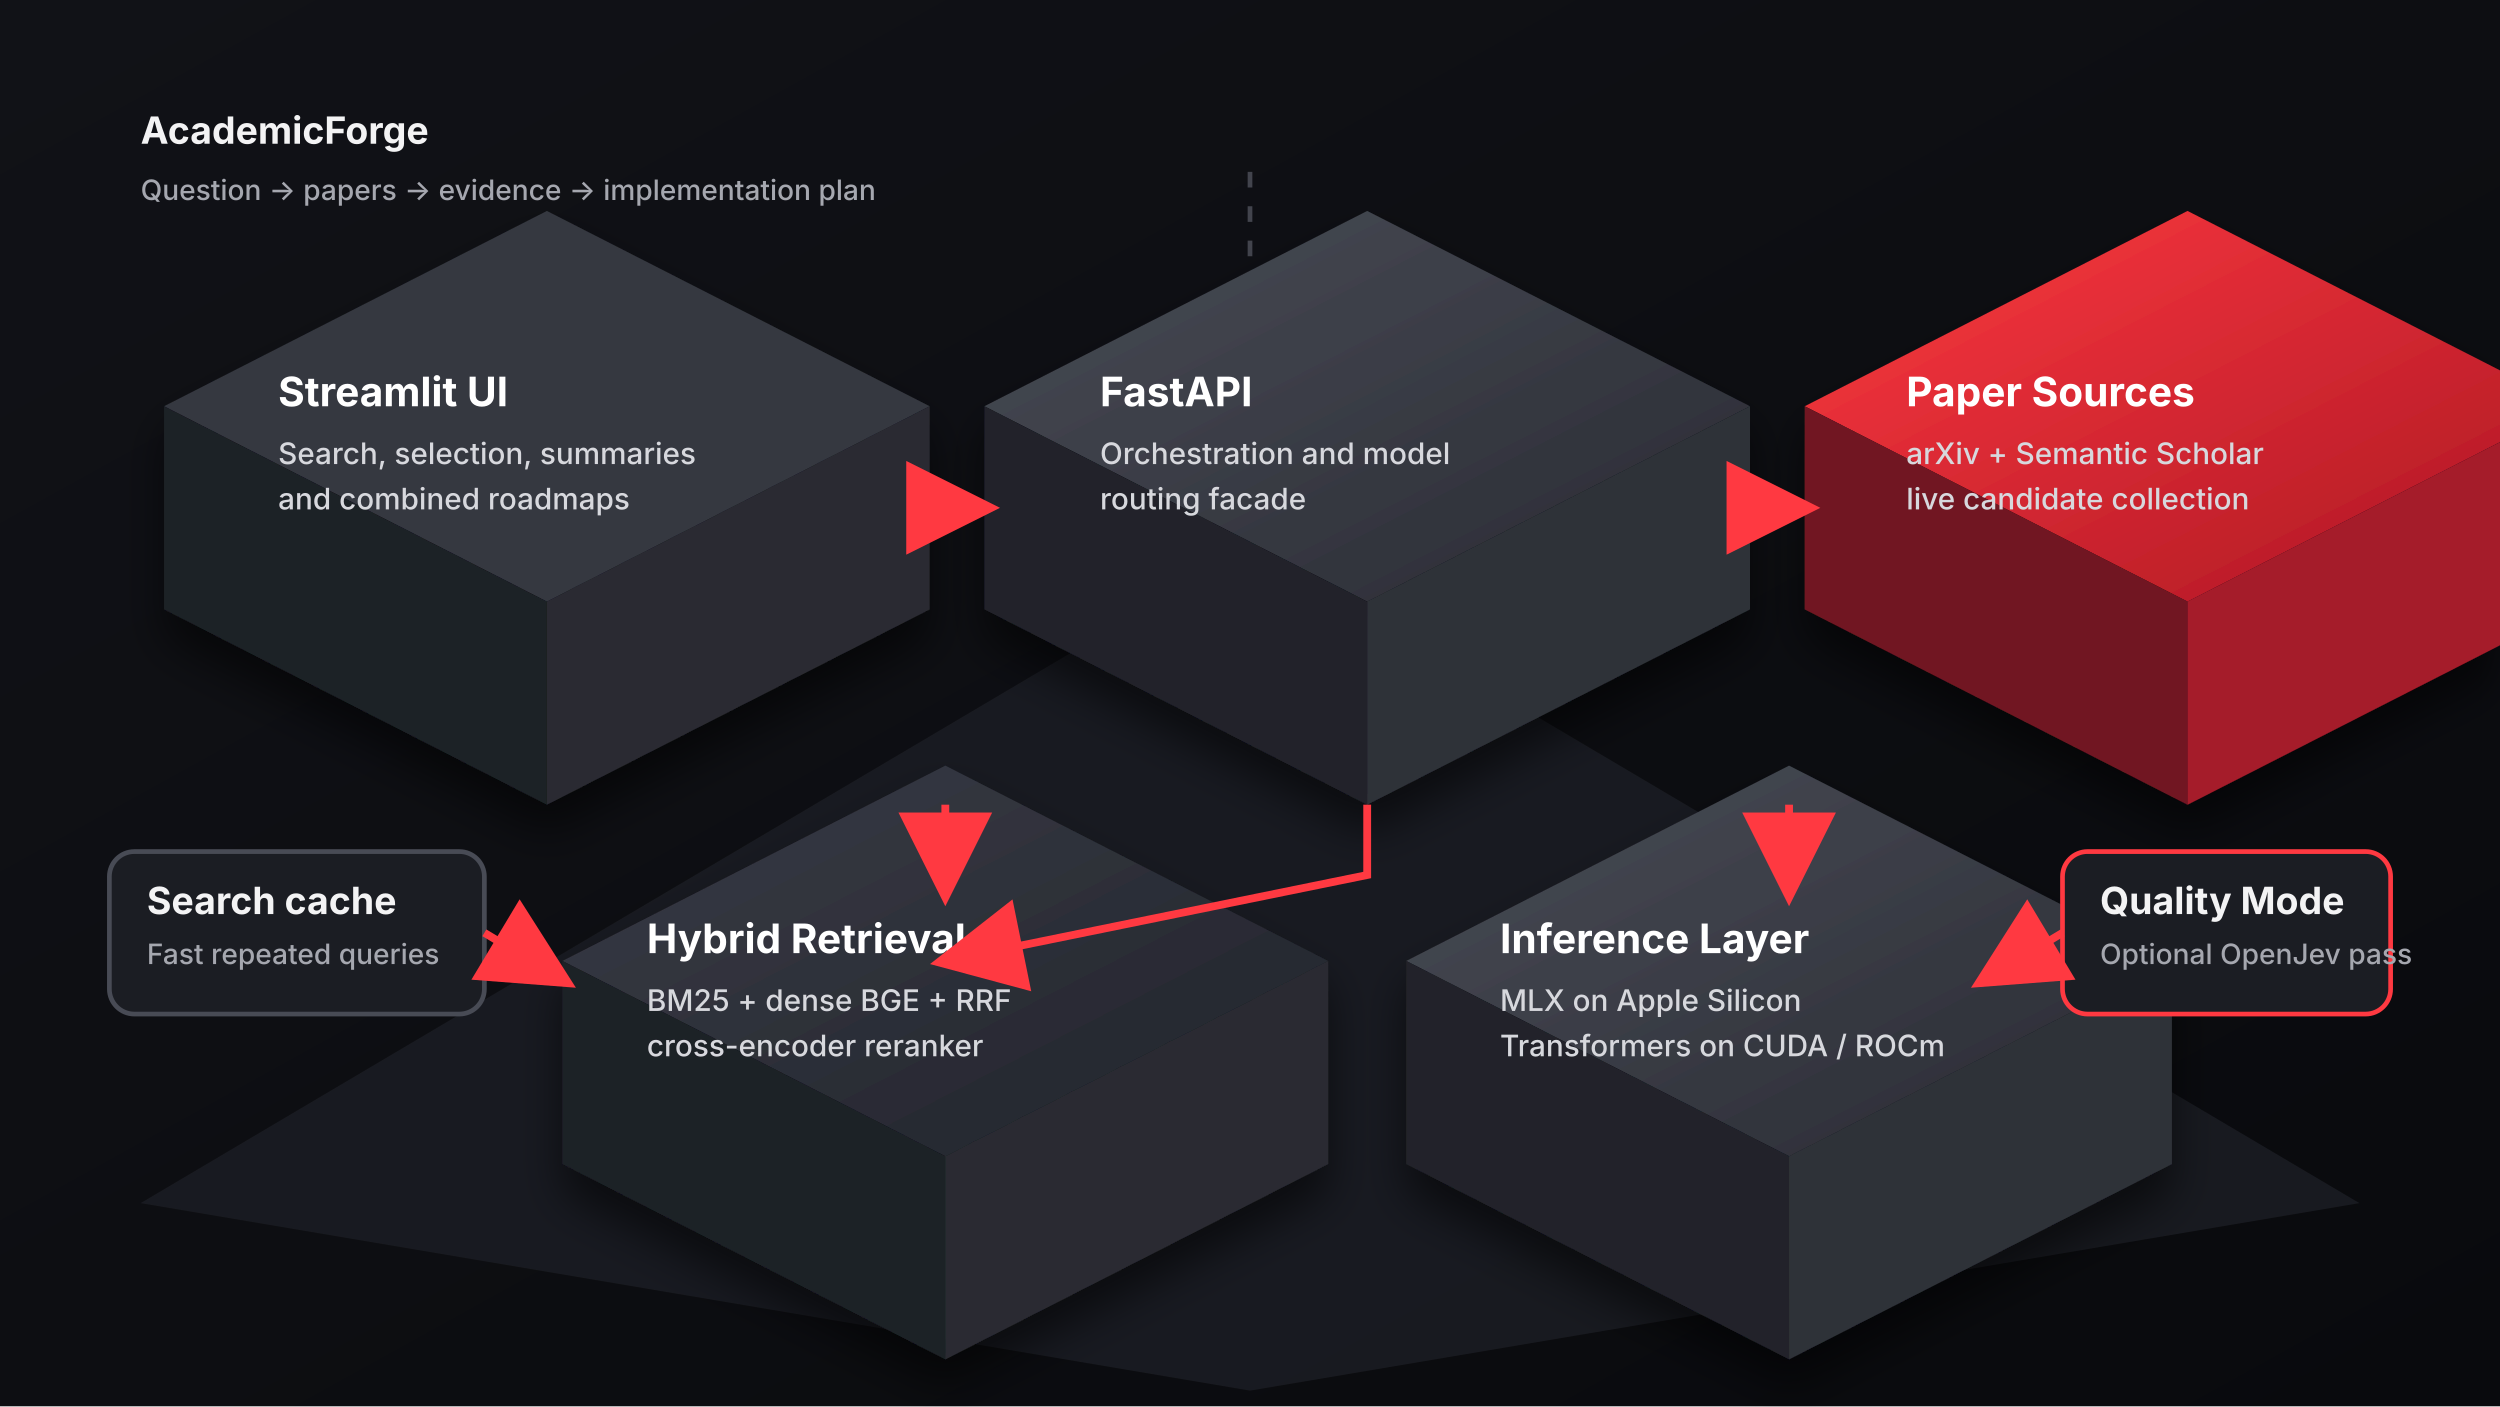
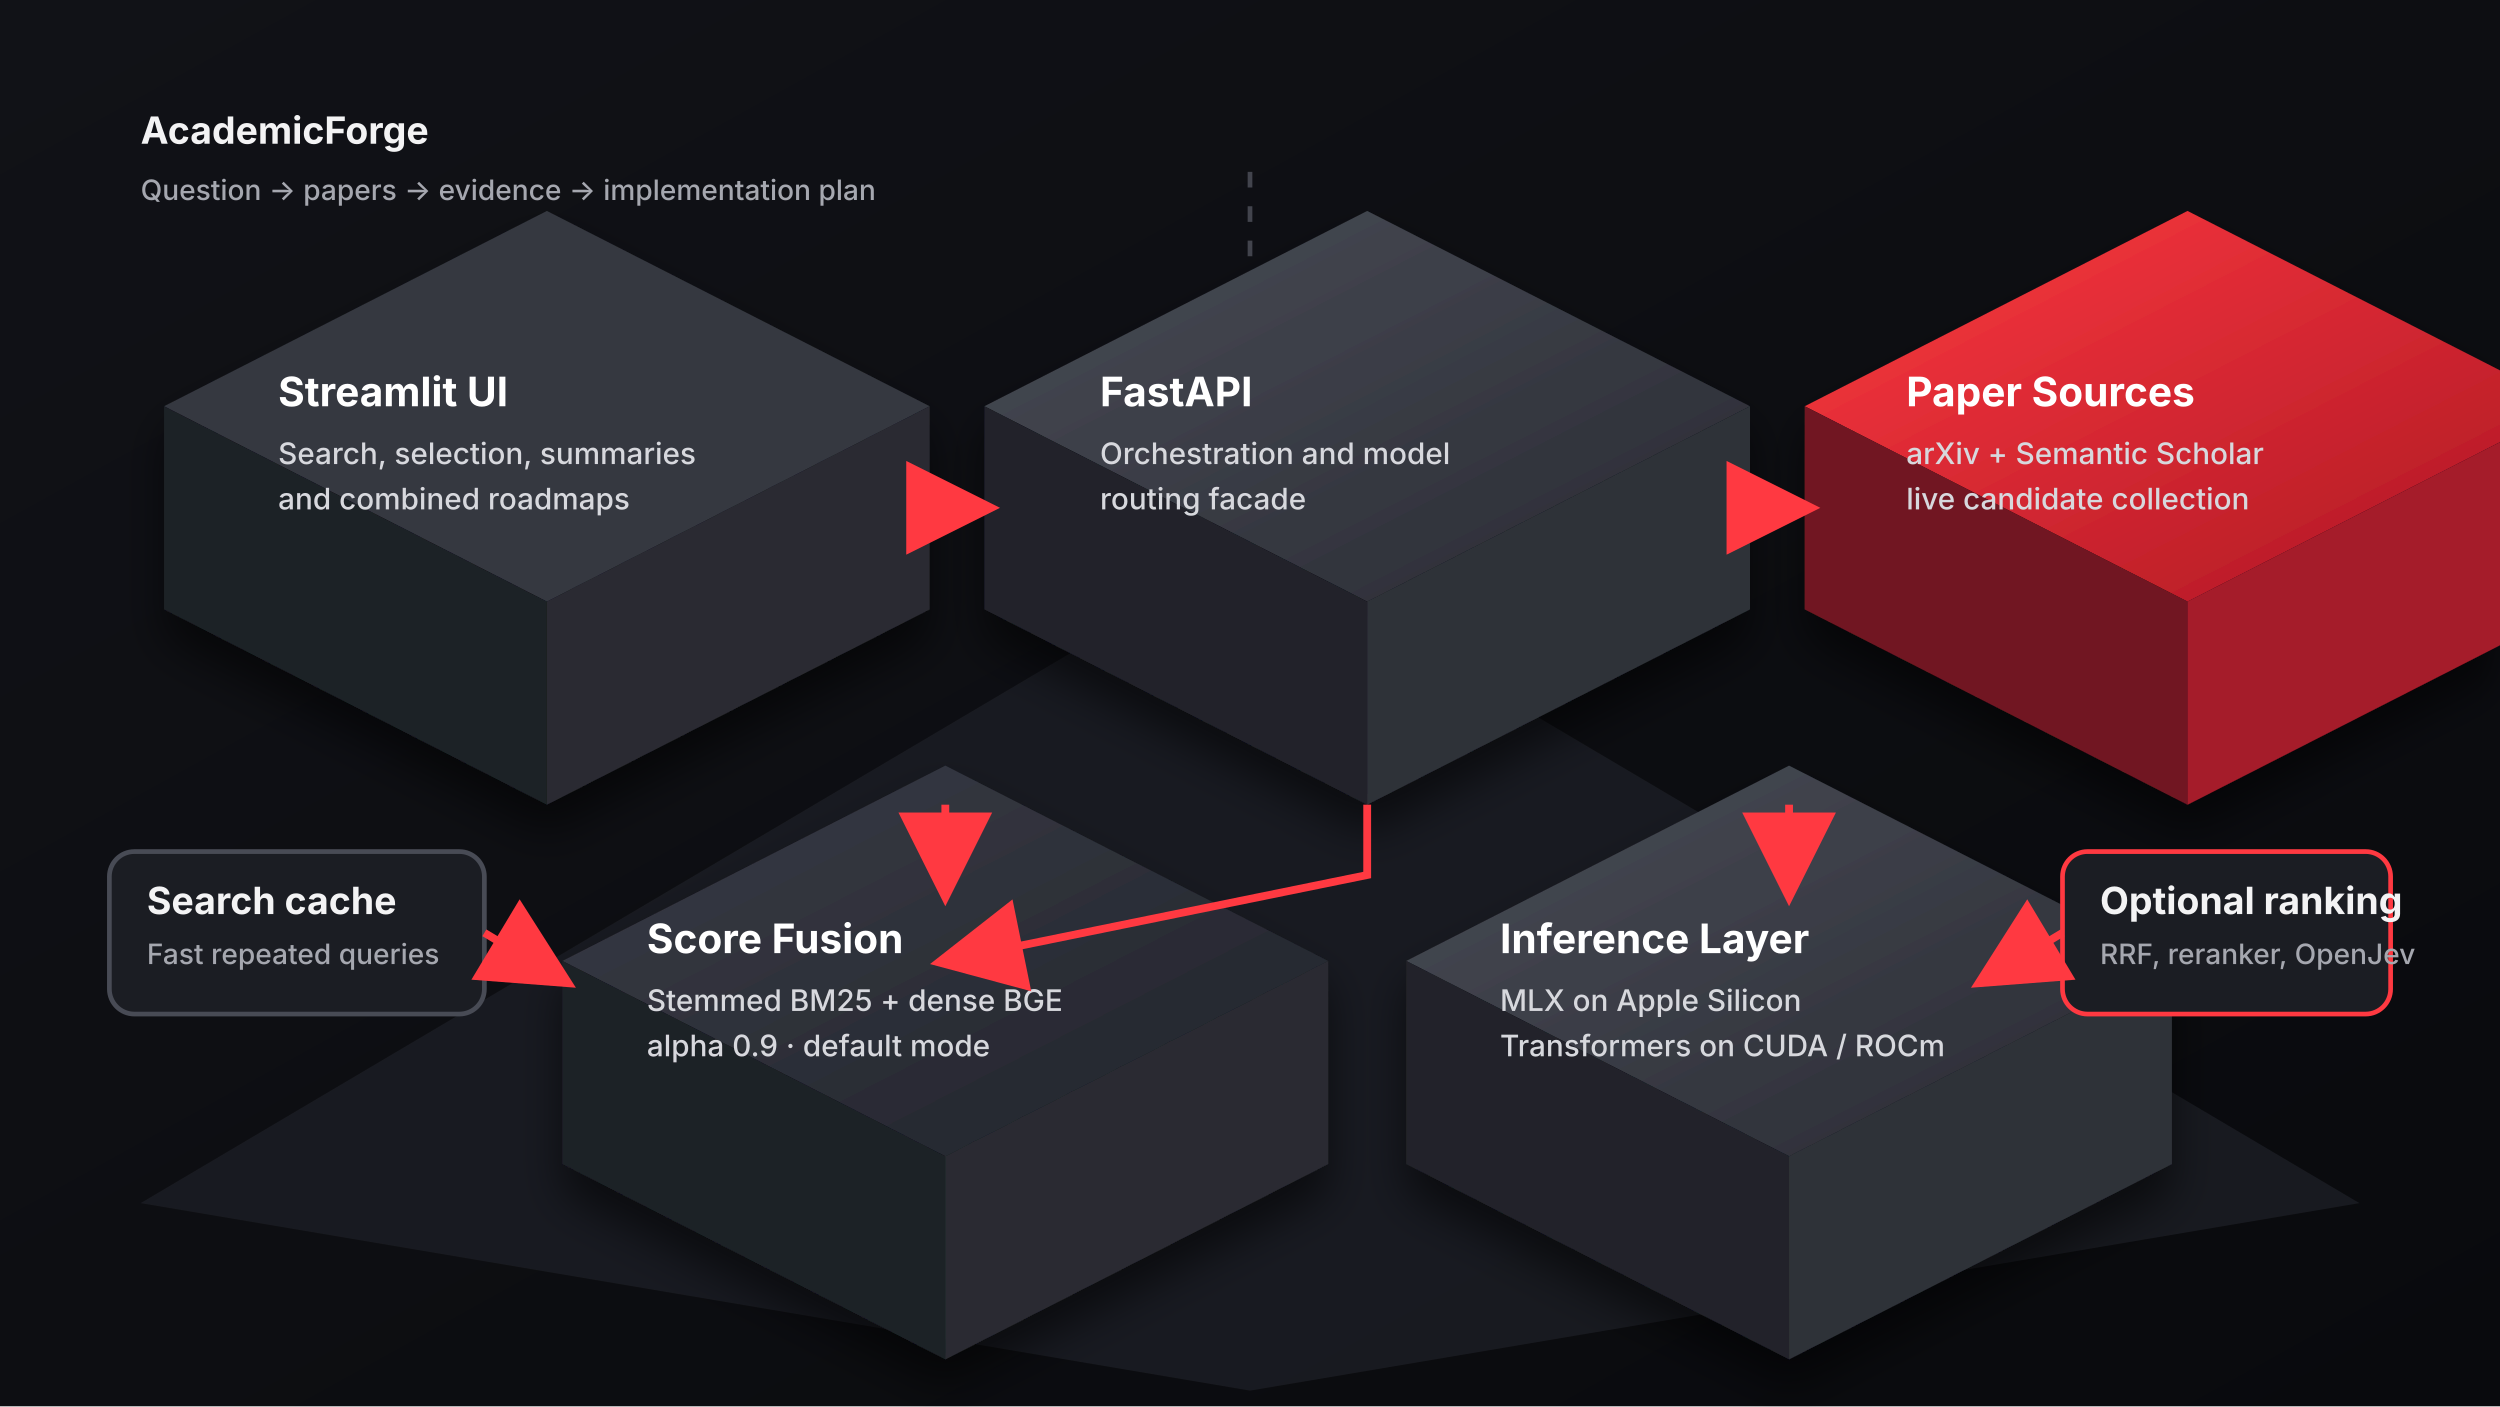
<svg xmlns="http://www.w3.org/2000/svg" viewBox="0 0 1600 900" role="img" aria-labelledby="title desc">
  <defs>
    <linearGradient id="bg" x1="0" y1="0" x2="1" y2="1">
      <stop offset="0" stop-color="#111217" />
      <stop offset="1" stop-color="#090a0d" />
    </linearGradient>
    <linearGradient id="blue" x1="0" y1="0" x2="1" y2="1">
      <stop offset="0" stop-color="#3a3d47" />
      <stop offset="1" stop-color="#20222a" />
    </linearGradient>
    <linearGradient id="teal" x1="0" y1="0" x2="1" y2="1">
      <stop offset="0" stop-color="#4a4d57" />
      <stop offset="1" stop-color="#282a32" />
    </linearGradient>
    <linearGradient id="gold" x1="0" y1="0" x2="1" y2="1">
      <stop offset="0" stop-color="#ff3941" />
      <stop offset="1" stop-color="#a91622" />
    </linearGradient>
    <filter id="shadow" x="-20%" y="-20%" width="140%" height="160%">
      <feDropShadow dx="0" dy="18" stdDeviation="14" flood-color="#000000" flood-opacity=".55" />
    </filter>
    <marker id="arrow" markerWidth="12" markerHeight="12" refX="10" refY="6" orient="auto">
      <path d="M0,0 L12,6 L0,12 Z" fill="#ff3941" />
    </marker>
    <style>
      .label { font: 700 26px -apple-system, BlinkMacSystemFont, "Segoe UI", sans-serif; fill: #fff; }
      .small { font: 500 19px -apple-system, BlinkMacSystemFont, "Segoe UI", sans-serif; fill: #d7d8dd; }
      .dark { font: 700 24px -apple-system, BlinkMacSystemFont, "Segoe UI", sans-serif; fill: #f3f3f4; }
      .muted { font: 500 18px -apple-system, BlinkMacSystemFont, "Segoe UI", sans-serif; fill: #a5a7af; }
      .line { stroke: #ff3941; stroke-width: 5; fill: none; marker-end: url(#arrow); }
    </style>
  </defs>
  <rect width="1600" height="900" fill="url(#bg)" />
  <path d="M90 770 L800 350 L1510 770 L800 890 Z" fill="#1a1c22" opacity=".9" />
  <path d="M800 110 L800 350" stroke="#42444d" stroke-width="3" stroke-dasharray="10 12" />
  <text x="90" y="92" class="dark" font-size="38">AcademicForge</text>
  <text x="90" y="128" class="muted">Question → papers → evidence → implementation plan</text>
  <g filter="url(#shadow)">
    <path d="M105 260 L350 135 L595 260 L350 385 Z" fill="#343740" />
    <path d="M105 260 L105 390 L350 515 L350 385 Z" fill="#1e2027" />
    <path d="M350 385 L595 260 L595 390 L350 515 Z" fill="#292b33" />
    <text x="178" y="260" class="label">Streamlit UI</text>
    <text x="178" y="297" class="small">Search, selection, summaries</text>
    <text x="178" y="326" class="small">and combined roadmaps</text>
  </g>
  <g filter="url(#shadow)">
    <path d="M630 260 L875 135 L1120 260 L875 385 Z" fill="url(#teal)" />
    <path d="M630 260 L630 390 L875 515 L875 385 Z" fill="#202229" />
    <path d="M875 385 L1120 260 L1120 390 L875 515 Z" fill="#2d3038" />
    <text x="704" y="260" class="label">FastAPI</text>
    <text x="704" y="297" class="small">Orchestration and model</text>
    <text x="704" y="326" class="small">routing facade</text>
  </g>
  <g filter="url(#shadow)">
    <path d="M1155 260 L1400 135 L1645 260 L1400 385 Z" fill="url(#gold)" />
    <path d="M1155 260 L1155 390 L1400 515 L1400 385 Z" fill="#711923" />
    <path d="M1400 385 L1645 260 L1645 390 L1400 515 Z" fill="#a51e2a" />
    <text x="1220" y="260" class="label">Paper Sources</text>
    <text x="1220" y="297" class="small">arXiv + Semantic Scholar</text>
    <text x="1220" y="326" class="small">live candidate collection</text>
  </g>
  <path d="M595 325 L630 325" class="line" />
  <path d="M1120 325 L1155 325" class="line" />
  <g filter="url(#shadow)">
    <path d="M360 615 L605 490 L850 615 L605 740 Z" fill="url(#blue)" />
    <path d="M360 615 L360 745 L605 870 L605 740 Z" fill="#1e2027" />
    <path d="M605 740 L850 615 L850 745 L605 870 Z" fill="#292b33" />
-     <text x="414" y="610" class="label">Hybrid Retrieval</text>
-     <text x="414" y="647" class="small">BM25 + dense BGE + RRF</text>
-     <text x="414" y="676" class="small">cross-encoder reranker</text>
+     <text x="414" y="610" class="label">Score Fusion</text>
+     <text x="414" y="647" class="small">Stemmed BM25 + dense BGE</text>
+     <text x="414" y="676" class="small">alpha 0.9 · default mode</text>
  </g>
  <g filter="url(#shadow)">
    <path d="M900 615 L1145 490 L1390 615 L1145 740 Z" fill="url(#teal)" />
    <path d="M900 615 L900 745 L1145 870 L1145 740 Z" fill="#202229" />
    <path d="M1145 740 L1390 615 L1390 745 L1145 870 Z" fill="#2d3038" />
    <text x="960" y="610" class="label">Inference Layer</text>
    <text x="960" y="647" class="small">MLX on Apple Silicon</text>
    <text x="960" y="676" class="small">Transformers on CUDA / ROCm</text>
  </g>
  <path d="M605 515 L605 570" class="line" />
  <path d="M875 515 L875 560 L605 615" class="line" />
  <path d="M1145 515 L1145 570" class="line" />
  <g transform="translate(70 545)">
    <rect width="240" height="104" rx="16" fill="#1b1d23" stroke="#484b55" stroke-width="3" />
    <text x="24" y="40" class="dark">Search cache</text>
    <text x="24" y="72" class="muted">Fast repeated queries</text>
  </g>
  <g transform="translate(1320 545)">
    <rect width="210" height="104" rx="16" fill="#1b1d23" stroke="#ff3941" stroke-width="3" />
-     <text x="24" y="40" class="dark">Quality Mode</text>
-     <text x="24" y="72" class="muted">Optional OpenJev pass</text>
+     <text x="24" y="40" class="dark">Optional ranking</text>
+     <text x="24" y="72" class="muted">RRF, reranker, OpenJev</text>
  </g>
  <path d="M310 597 L360 627" class="line" />
  <path d="M1320 597 L1270 627" class="line" />
</svg>
